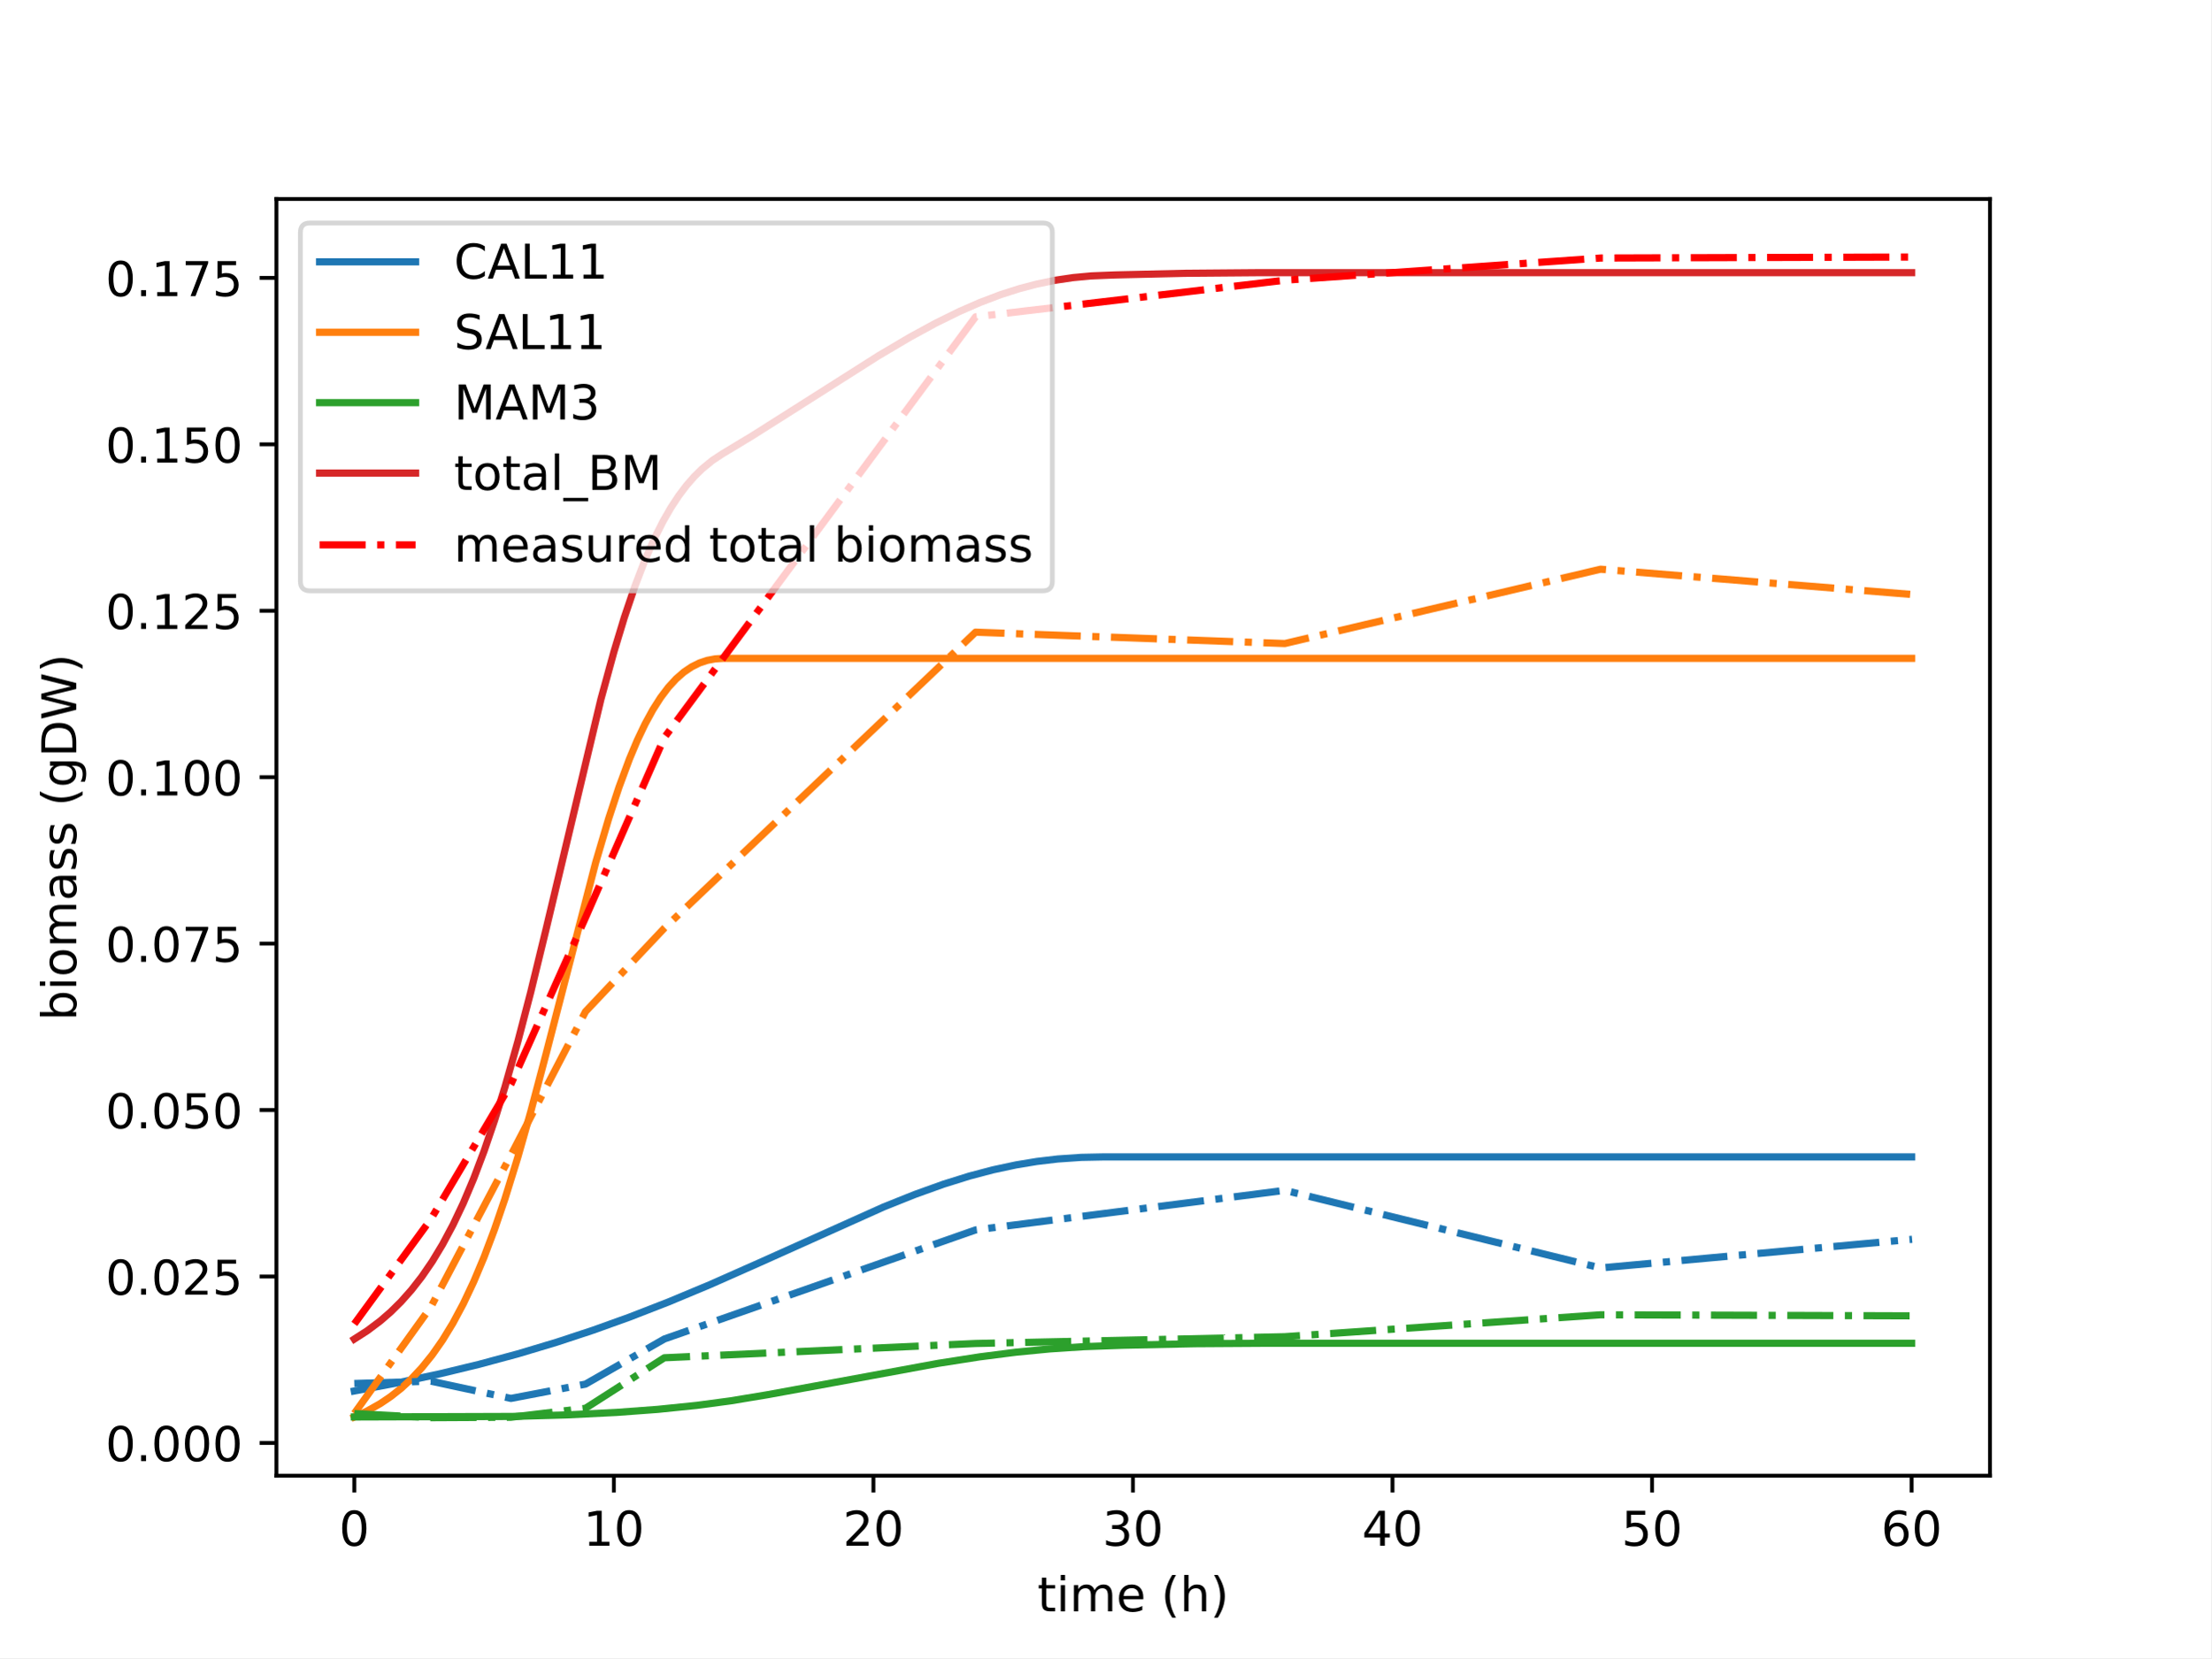
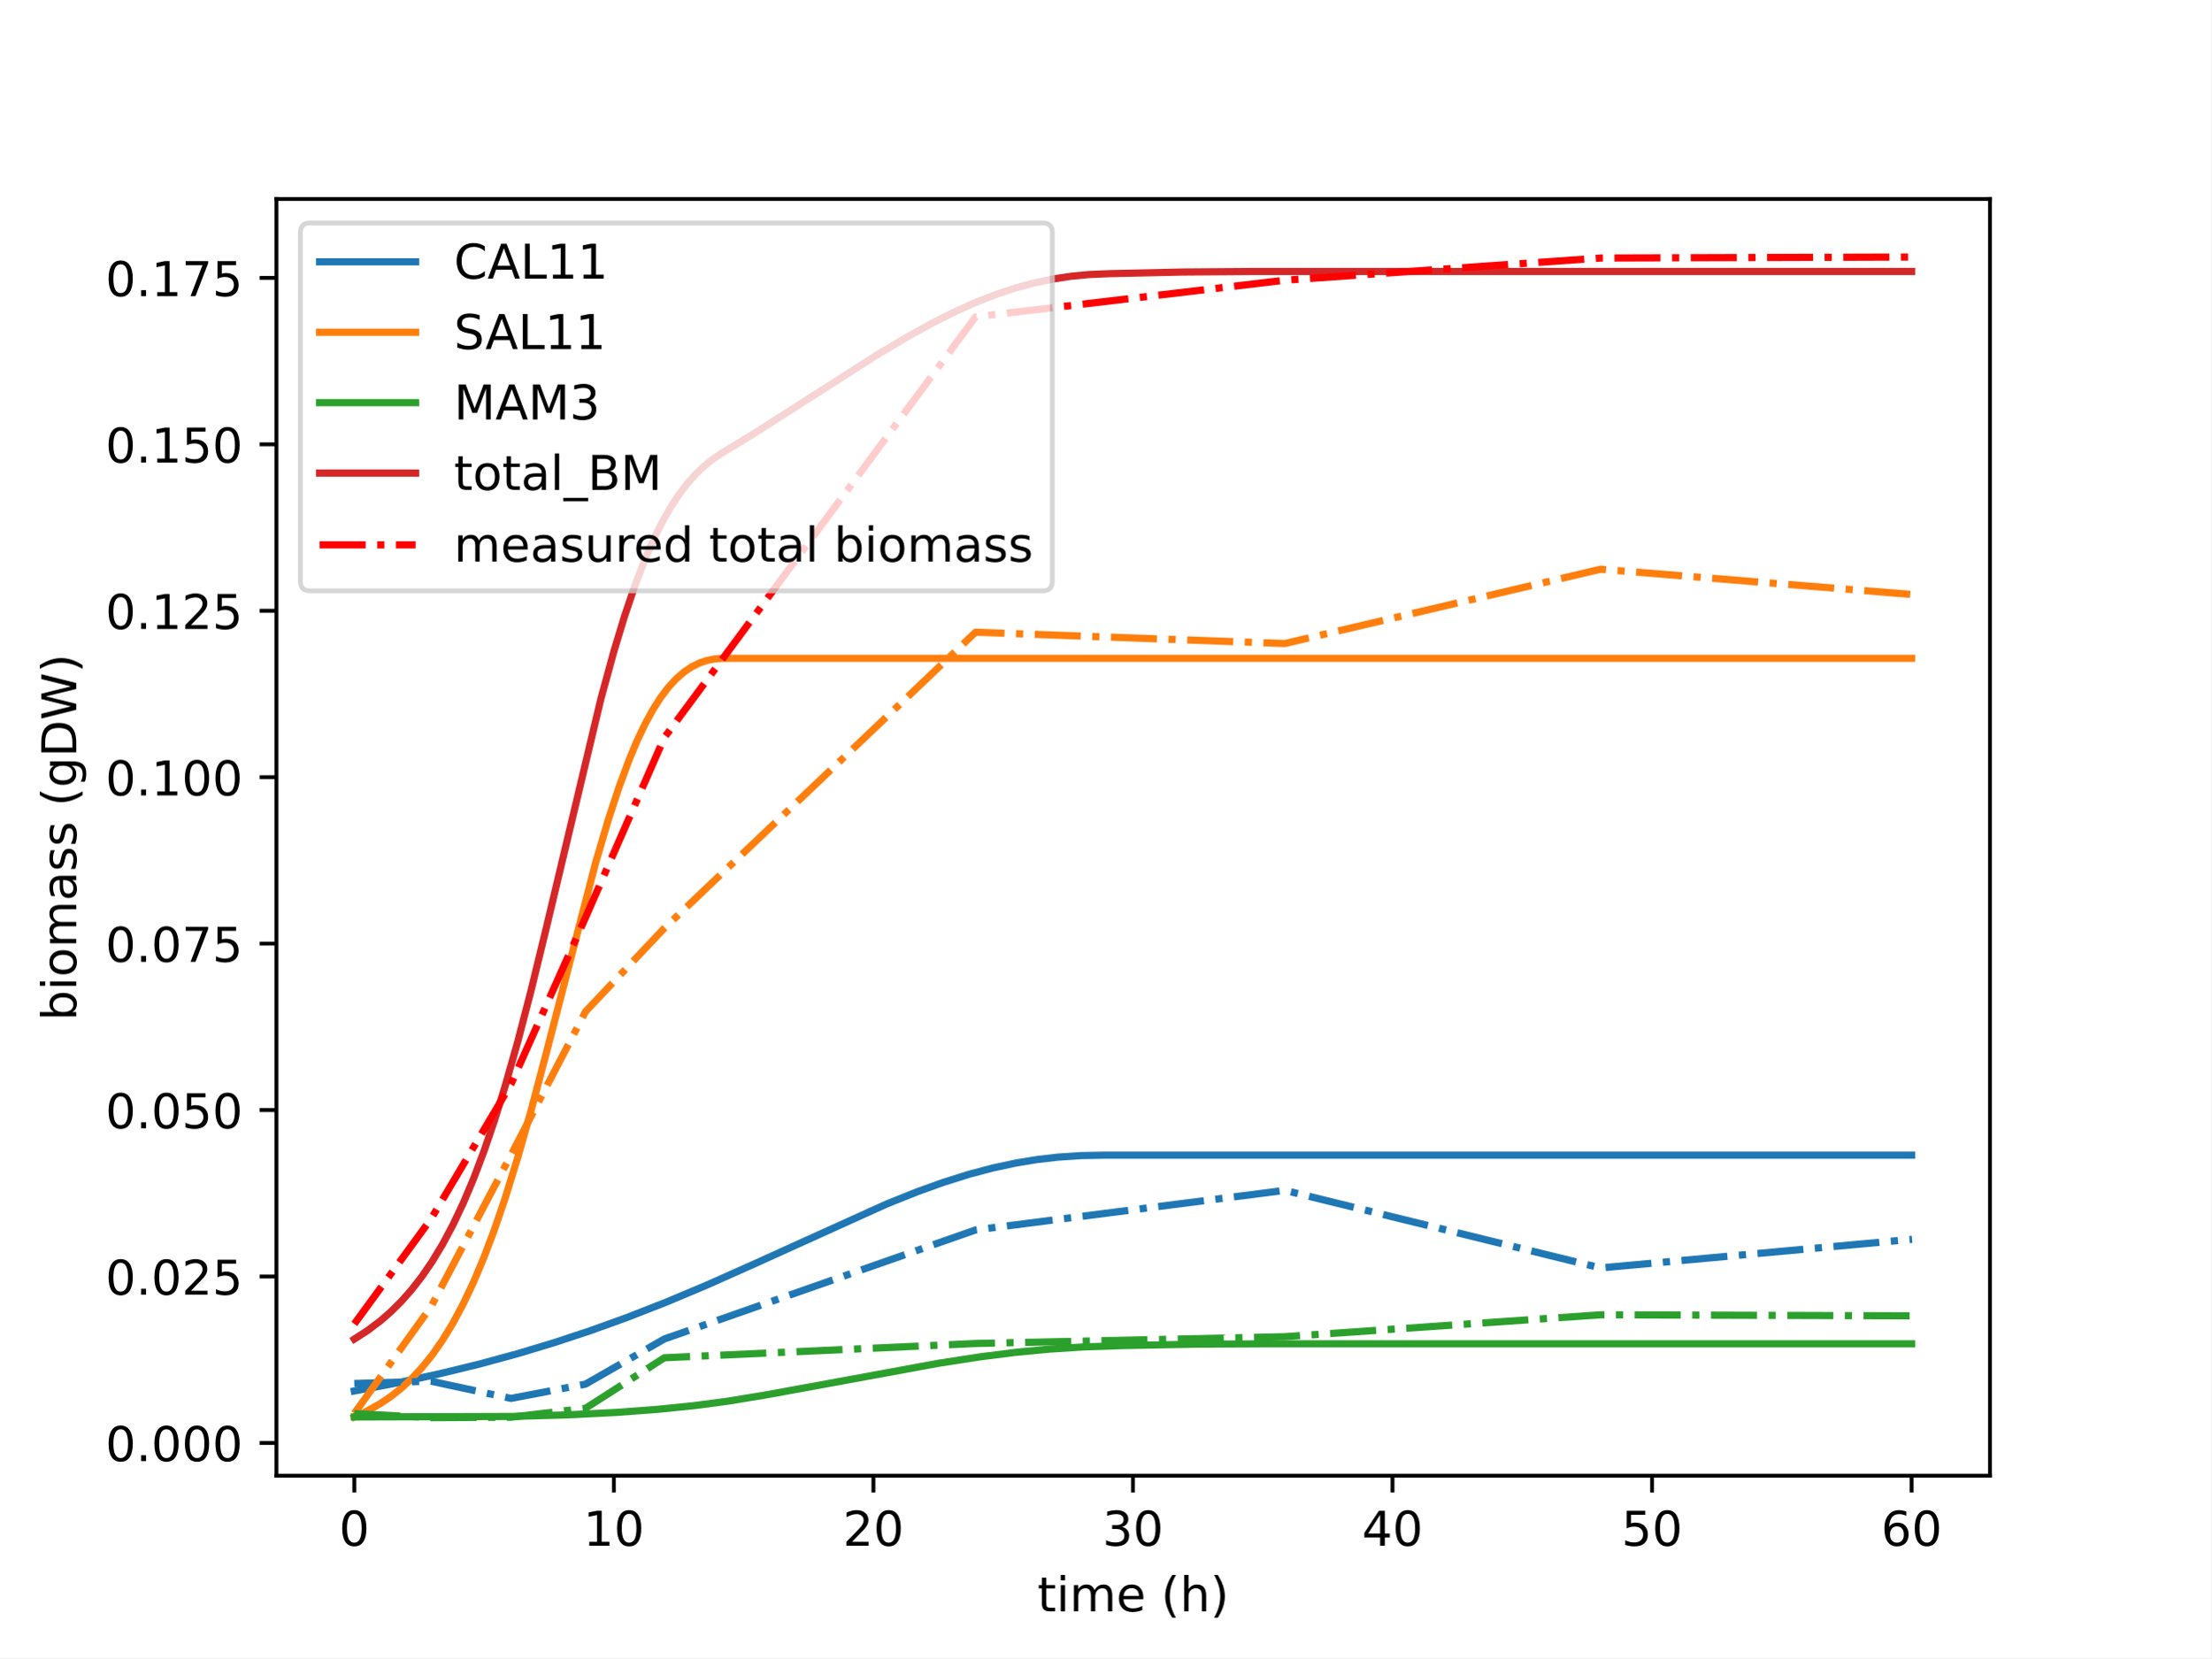
<svg xmlns="http://www.w3.org/2000/svg" xmlns:xlink="http://www.w3.org/1999/xlink" width="460.8pt" height="345.6pt" viewBox="0 0 460.8 345.6" version="1.1">
  <defs>
    <style type="text/css">*{stroke-linejoin: round; stroke-linecap: butt}</style>
  </defs>
  <g id="figure_1">
    <g id="patch_1">
      <path d="M 0 345.6  L 460.8 345.6  L 460.8 0  L 0 0  z " style="fill: #ffffff" />
    </g>
    <g id="axes_1">
      <g id="patch_2">
        <path d="M 57.6 307.584  L 414.72 307.584  L 414.72 41.472  L 57.6 41.472  z " style="fill: #ffffff" />
      </g>
      <g id="PolyCollection_1" />
      <g id="PolyCollection_2" />
      <g id="PolyCollection_3" />
      <g id="PolyCollection_4" />
      <g id="PolyCollection_5" />
      <g id="PolyCollection_6" />
      <g id="PolyCollection_7" />
      <g id="PolyCollection_8" />
      <g id="matplotlib.axis_1">
        <g id="xtick_1">
          <g id="line2d_1">
            <defs>
-               <path id="ma02176bb08" d="M 0 0  L 0 3.5  " style="stroke: #000000; stroke-width: 0.8" />
-             </defs>
-             <g>
-               <use xlink:href="#ma02176bb08" x="73.833" y="307.584" style="stroke: #000000; stroke-width: 0.8" />
+               <path id="mc3c13c2bc1" d="M 0 0  L 0 3.5  " style="stroke: #000000; stroke-width: 0.8" />
+             </defs>
+             <g>
+               <use xlink:href="#mc3c13c2bc1" x="73.833" y="307.584" style="stroke: #000000; stroke-width: 0.8" />
            </g>
          </g>
          <g id="text_1">
            <g transform="translate(70.65148 322.1824) scale(0.1 -0.1)">
              <defs>
                <path id="DejaVuSans-30" d="M 2034 4250  Q 1547 4250 1301 3770  Q 1056 3291 1056 2328  Q 1056 1369 1301 889  Q 1547 409 2034 409  Q 2525 409 2770 889  Q 3016 1369 3016 2328  Q 3016 3291 2770 3770  Q 2525 4250 2034 4250  z M 2034 4750  Q 2819 4750 3233 4129  Q 3647 3509 3647 2328  Q 3647 1150 3233 529  Q 2819 -91 2034 -91  Q 1250 -91 836 529  Q 422 1150 422 2328  Q 422 3509 836 4129  Q 1250 4750 2034 4750  z " transform="scale(0.015625)" />
              </defs>
              <use xlink:href="#DejaVuSans-30" />
            </g>
          </g>
        </g>
        <g id="xtick_2">
          <g id="line2d_2">
            <g>
-               <use xlink:href="#ma02176bb08" x="127.926" y="307.584" style="stroke: #000000; stroke-width: 0.8" />
+               <use xlink:href="#mc3c13c2bc1" x="127.926" y="307.584" style="stroke: #000000; stroke-width: 0.8" />
            </g>
          </g>
          <g id="text_2">
            <g transform="translate(121.5633 322.1824) scale(0.1 -0.1)">
              <defs>
                <path id="DejaVuSans-31" d="M 794 531  L 1825 531  L 1825 4091  L 703 3866  L 703 4441  L 1819 4666  L 2450 4666  L 2450 531  L 3481 531  L 3481 0  L 794 0  L 794 531  z " transform="scale(0.015625)" />
              </defs>
              <use xlink:href="#DejaVuSans-31" />
              <use xlink:href="#DejaVuSans-30" x="63.623" />
            </g>
          </g>
        </g>
        <g id="xtick_3">
          <g id="line2d_3">
            <g>
-               <use xlink:href="#ma02176bb08" x="182.019" y="307.584" style="stroke: #000000; stroke-width: 0.8" />
+               <use xlink:href="#mc3c13c2bc1" x="182.019" y="307.584" style="stroke: #000000; stroke-width: 0.8" />
            </g>
          </g>
          <g id="text_3">
            <g transform="translate(175.6565 322.1824) scale(0.1 -0.1)">
              <defs>
                <path id="DejaVuSans-32" d="M 1228 531  L 3431 531  L 3431 0  L 469 0  L 469 531  Q 828 903 1448 1529  Q 2069 2156 2228 2338  Q 2531 2678 2651 2914  Q 2772 3150 2772 3378  Q 2772 3750 2511 3984  Q 2250 4219 1831 4219  Q 1534 4219 1204 4116  Q 875 4013 500 3803  L 500 4441  Q 881 4594 1212 4672  Q 1544 4750 1819 4750  Q 2544 4750 2975 4387  Q 3406 4025 3406 3419  Q 3406 3131 3298 2873  Q 3191 2616 2906 2266  Q 2828 2175 2409 1742  Q 1991 1309 1228 531  z " transform="scale(0.015625)" />
              </defs>
              <use xlink:href="#DejaVuSans-32" />
              <use xlink:href="#DejaVuSans-30" x="63.623" />
            </g>
          </g>
        </g>
        <g id="xtick_4">
          <g id="line2d_4">
            <g>
-               <use xlink:href="#ma02176bb08" x="236.112" y="307.584" style="stroke: #000000; stroke-width: 0.8" />
+               <use xlink:href="#mc3c13c2bc1" x="236.112" y="307.584" style="stroke: #000000; stroke-width: 0.8" />
            </g>
          </g>
          <g id="text_4">
            <g transform="translate(229.7496 322.1824) scale(0.1 -0.1)">
              <defs>
                <path id="DejaVuSans-33" d="M 2597 2516  Q 3050 2419 3304 2112  Q 3559 1806 3559 1356  Q 3559 666 3084 287  Q 2609 -91 1734 -91  Q 1441 -91 1130 -33  Q 819 25 488 141  L 488 750  Q 750 597 1062 519  Q 1375 441 1716 441  Q 2309 441 2620 675  Q 2931 909 2931 1356  Q 2931 1769 2642 2001  Q 2353 2234 1838 2234  L 1294 2234  L 1294 2753  L 1863 2753  Q 2328 2753 2575 2939  Q 2822 3125 2822 3475  Q 2822 3834 2567 4026  Q 2313 4219 1838 4219  Q 1578 4219 1281 4162  Q 984 4106 628 3988  L 628 4550  Q 988 4650 1302 4700  Q 1616 4750 1894 4750  Q 2613 4750 3031 4423  Q 3450 4097 3450 3541  Q 3450 3153 3228 2886  Q 3006 2619 2597 2516  z " transform="scale(0.015625)" />
              </defs>
              <use xlink:href="#DejaVuSans-33" />
              <use xlink:href="#DejaVuSans-30" x="63.623" />
            </g>
          </g>
        </g>
        <g id="xtick_5">
          <g id="line2d_5">
            <g>
-               <use xlink:href="#ma02176bb08" x="290.205" y="307.584" style="stroke: #000000; stroke-width: 0.8" />
+               <use xlink:href="#mc3c13c2bc1" x="290.205" y="307.584" style="stroke: #000000; stroke-width: 0.8" />
            </g>
          </g>
          <g id="text_5">
            <g transform="translate(283.8427 322.1824) scale(0.1 -0.1)">
              <defs>
                <path id="DejaVuSans-34" d="M 2419 4116  L 825 1625  L 2419 1625  L 2419 4116  z M 2253 4666  L 3047 4666  L 3047 1625  L 3713 1625  L 3713 1100  L 3047 1100  L 3047 0  L 2419 0  L 2419 1100  L 313 1100  L 313 1709  L 2253 4666  z " transform="scale(0.015625)" />
              </defs>
              <use xlink:href="#DejaVuSans-34" />
              <use xlink:href="#DejaVuSans-30" x="63.623" />
            </g>
          </g>
        </g>
        <g id="xtick_6">
          <g id="line2d_6">
            <g>
-               <use xlink:href="#ma02176bb08" x="344.298" y="307.584" style="stroke: #000000; stroke-width: 0.8" />
+               <use xlink:href="#mc3c13c2bc1" x="344.298" y="307.584" style="stroke: #000000; stroke-width: 0.8" />
            </g>
          </g>
          <g id="text_6">
            <g transform="translate(337.9358 322.1824) scale(0.1 -0.1)">
              <defs>
                <path id="DejaVuSans-35" d="M 691 4666  L 3169 4666  L 3169 4134  L 1269 4134  L 1269 2991  Q 1406 3038 1543 3061  Q 1681 3084 1819 3084  Q 2600 3084 3056 2656  Q 3513 2228 3513 1497  Q 3513 744 3044 326  Q 2575 -91 1722 -91  Q 1428 -91 1123 -41  Q 819 9 494 109  L 494 744  Q 775 591 1075 516  Q 1375 441 1709 441  Q 2250 441 2565 725  Q 2881 1009 2881 1497  Q 2881 1984 2565 2268  Q 2250 2553 1709 2553  Q 1456 2553 1204 2497  Q 953 2441 691 2322  L 691 4666  z " transform="scale(0.015625)" />
              </defs>
              <use xlink:href="#DejaVuSans-35" />
              <use xlink:href="#DejaVuSans-30" x="63.623" />
            </g>
          </g>
        </g>
        <g id="xtick_7">
          <g id="line2d_7">
            <g>
-               <use xlink:href="#ma02176bb08" x="398.391" y="307.584" style="stroke: #000000; stroke-width: 0.8" />
+               <use xlink:href="#mc3c13c2bc1" x="398.391" y="307.584" style="stroke: #000000; stroke-width: 0.8" />
            </g>
          </g>
          <g id="text_7">
            <g transform="translate(392.0289 322.1824) scale(0.1 -0.1)">
              <defs>
                <path id="DejaVuSans-36" d="M 2113 2584  Q 1688 2584 1439 2293  Q 1191 2003 1191 1497  Q 1191 994 1439 701  Q 1688 409 2113 409  Q 2538 409 2786 701  Q 3034 994 3034 1497  Q 3034 2003 2786 2293  Q 2538 2584 2113 2584  z M 3366 4563  L 3366 3988  Q 3128 4100 2886 4159  Q 2644 4219 2406 4219  Q 1781 4219 1451 3797  Q 1122 3375 1075 2522  Q 1259 2794 1537 2939  Q 1816 3084 2150 3084  Q 2853 3084 3261 2657  Q 3669 2231 3669 1497  Q 3669 778 3244 343  Q 2819 -91 2113 -91  Q 1303 -91 875 529  Q 447 1150 447 2328  Q 447 3434 972 4092  Q 1497 4750 2381 4750  Q 2619 4750 2861 4703  Q 3103 4656 3366 4563  z " transform="scale(0.015625)" />
              </defs>
              <use xlink:href="#DejaVuSans-36" />
              <use xlink:href="#DejaVuSans-30" x="63.623" />
            </g>
          </g>
        </g>
        <g id="text_8">
          <g transform="translate(216.2045 335.8606) scale(0.1 -0.1)">
            <defs>
              <path id="DejaVuSans-74" d="M 1172 4494  L 1172 3500  L 2356 3500  L 2356 3053  L 1172 3053  L 1172 1153  Q 1172 725 1289 603  Q 1406 481 1766 481  L 2356 481  L 2356 0  L 1766 0  Q 1100 0 847 248  Q 594 497 594 1153  L 594 3053  L 172 3053  L 172 3500  L 594 3500  L 594 4494  L 1172 4494  z " transform="scale(0.015625)" />
              <path id="DejaVuSans-69" d="M 603 3500  L 1178 3500  L 1178 0  L 603 0  L 603 3500  z M 603 4863  L 1178 4863  L 1178 4134  L 603 4134  L 603 4863  z " transform="scale(0.015625)" />
              <path id="DejaVuSans-6d" d="M 3328 2828  Q 3544 3216 3844 3400  Q 4144 3584 4550 3584  Q 5097 3584 5394 3201  Q 5691 2819 5691 2113  L 5691 0  L 5113 0  L 5113 2094  Q 5113 2597 4934 2840  Q 4756 3084 4391 3084  Q 3944 3084 3684 2787  Q 3425 2491 3425 1978  L 3425 0  L 2847 0  L 2847 2094  Q 2847 2600 2669 2842  Q 2491 3084 2119 3084  Q 1678 3084 1418 2786  Q 1159 2488 1159 1978  L 1159 0  L 581 0  L 581 3500  L 1159 3500  L 1159 2956  Q 1356 3278 1631 3431  Q 1906 3584 2284 3584  Q 2666 3584 2933 3390  Q 3200 3197 3328 2828  z " transform="scale(0.015625)" />
              <path id="DejaVuSans-65" d="M 3597 1894  L 3597 1613  L 953 1613  Q 991 1019 1311 708  Q 1631 397 2203 397  Q 2534 397 2845 478  Q 3156 559 3463 722  L 3463 178  Q 3153 47 2828 -22  Q 2503 -91 2169 -91  Q 1331 -91 842 396  Q 353 884 353 1716  Q 353 2575 817 3079  Q 1281 3584 2069 3584  Q 2775 3584 3186 3129  Q 3597 2675 3597 1894  z M 3022 2063  Q 3016 2534 2758 2815  Q 2500 3097 2075 3097  Q 1594 3097 1305 2825  Q 1016 2553 972 2059  L 3022 2063  z " transform="scale(0.015625)" />
              <path id="DejaVuSans-20" transform="scale(0.015625)" />
              <path id="DejaVuSans-28" d="M 1984 4856  Q 1566 4138 1362 3434  Q 1159 2731 1159 2009  Q 1159 1288 1364 580  Q 1569 -128 1984 -844  L 1484 -844  Q 1016 -109 783 600  Q 550 1309 550 2009  Q 550 2706 781 3412  Q 1013 4119 1484 4856  L 1984 4856  z " transform="scale(0.015625)" />
              <path id="DejaVuSans-68" d="M 3513 2113  L 3513 0  L 2938 0  L 2938 2094  Q 2938 2591 2744 2837  Q 2550 3084 2163 3084  Q 1697 3084 1428 2787  Q 1159 2491 1159 1978  L 1159 0  L 581 0  L 581 4863  L 1159 4863  L 1159 2956  Q 1366 3272 1645 3428  Q 1925 3584 2291 3584  Q 2894 3584 3203 3211  Q 3513 2838 3513 2113  z " transform="scale(0.015625)" />
              <path id="DejaVuSans-29" d="M 513 4856  L 1013 4856  Q 1481 4119 1714 3412  Q 1947 2706 1947 2009  Q 1947 1309 1714 600  Q 1481 -109 1013 -844  L 513 -844  Q 928 -128 1133 580  Q 1338 1288 1338 2009  Q 1338 2731 1133 3434  Q 928 4138 513 4856  z " transform="scale(0.015625)" />
            </defs>
            <use xlink:href="#DejaVuSans-74" />
            <use xlink:href="#DejaVuSans-69" x="39.209" />
            <use xlink:href="#DejaVuSans-6d" x="66.992" />
            <use xlink:href="#DejaVuSans-65" x="164.404" />
            <use xlink:href="#DejaVuSans-20" x="225.928" />
            <use xlink:href="#DejaVuSans-28" x="257.715" />
            <use xlink:href="#DejaVuSans-68" x="296.729" />
            <use xlink:href="#DejaVuSans-29" x="360.107" />
          </g>
        </g>
      </g>
      <g id="matplotlib.axis_2">
        <g id="ytick_1">
          <g id="line2d_8">
            <defs>
-               <path id="mde0d23dc2e" d="M 0 0  L -3.5 0  " style="stroke: #000000; stroke-width: 0.8" />
-             </defs>
-             <g>
-               <use xlink:href="#mde0d23dc2e" x="57.6" y="300.752" style="stroke: #000000; stroke-width: 0.8" />
+               <path id="m36c5e89aea" d="M 0 0  L -3.5 0  " style="stroke: #000000; stroke-width: 0.8" />
+             </defs>
+             <g>
+               <use xlink:href="#m36c5e89aea" x="57.6" y="300.752" style="stroke: #000000; stroke-width: 0.8" />
            </g>
          </g>
          <g id="text_9">
            <g transform="translate(21.97188 304.5508) scale(0.1 -0.1)">
              <defs>
                <path id="DejaVuSans-2e" d="M 684 794  L 1344 794  L 1344 0  L 684 0  L 684 794  z " transform="scale(0.015625)" />
              </defs>
              <use xlink:href="#DejaVuSans-30" />
              <use xlink:href="#DejaVuSans-2e" x="63.623" />
              <use xlink:href="#DejaVuSans-30" x="95.41" />
              <use xlink:href="#DejaVuSans-30" x="159.033" />
              <use xlink:href="#DejaVuSans-30" x="222.656" />
            </g>
          </g>
        </g>
        <g id="ytick_2">
          <g id="line2d_9">
            <g>
-               <use xlink:href="#mde0d23dc2e" x="57.6" y="266.061" style="stroke: #000000; stroke-width: 0.8" />
+               <use xlink:href="#m36c5e89aea" x="57.6" y="266.061" style="stroke: #000000; stroke-width: 0.8" />
            </g>
          </g>
          <g id="text_10">
            <g transform="translate(21.97188 269.86) scale(0.1 -0.1)">
              <use xlink:href="#DejaVuSans-30" />
              <use xlink:href="#DejaVuSans-2e" x="63.623" />
              <use xlink:href="#DejaVuSans-30" x="95.41" />
              <use xlink:href="#DejaVuSans-32" x="159.033" />
              <use xlink:href="#DejaVuSans-35" x="222.656" />
            </g>
          </g>
        </g>
        <g id="ytick_3">
          <g id="line2d_10">
            <g>
-               <use xlink:href="#mde0d23dc2e" x="57.6" y="231.37" style="stroke: #000000; stroke-width: 0.8" />
+               <use xlink:href="#m36c5e89aea" x="57.6" y="231.37" style="stroke: #000000; stroke-width: 0.8" />
            </g>
          </g>
          <g id="text_11">
            <g transform="translate(21.97188 235.1691) scale(0.1 -0.1)">
              <use xlink:href="#DejaVuSans-30" />
              <use xlink:href="#DejaVuSans-2e" x="63.623" />
              <use xlink:href="#DejaVuSans-30" x="95.41" />
              <use xlink:href="#DejaVuSans-35" x="159.033" />
              <use xlink:href="#DejaVuSans-30" x="222.656" />
            </g>
          </g>
        </g>
        <g id="ytick_4">
          <g id="line2d_11">
            <g>
-               <use xlink:href="#mde0d23dc2e" x="57.6" y="196.679" style="stroke: #000000; stroke-width: 0.8" />
+               <use xlink:href="#m36c5e89aea" x="57.6" y="196.679" style="stroke: #000000; stroke-width: 0.8" />
            </g>
          </g>
          <g id="text_12">
            <g transform="translate(21.97188 200.4783) scale(0.1 -0.1)">
              <defs>
                <path id="DejaVuSans-37" d="M 525 4666  L 3525 4666  L 3525 4397  L 1831 0  L 1172 0  L 2766 4134  L 525 4134  L 525 4666  z " transform="scale(0.015625)" />
              </defs>
              <use xlink:href="#DejaVuSans-30" />
              <use xlink:href="#DejaVuSans-2e" x="63.623" />
              <use xlink:href="#DejaVuSans-30" x="95.41" />
              <use xlink:href="#DejaVuSans-37" x="159.033" />
              <use xlink:href="#DejaVuSans-35" x="222.656" />
            </g>
          </g>
        </g>
        <g id="ytick_5">
          <g id="line2d_12">
            <g>
-               <use xlink:href="#mde0d23dc2e" x="57.6" y="161.988" style="stroke: #000000; stroke-width: 0.8" />
+               <use xlink:href="#m36c5e89aea" x="57.6" y="161.988" style="stroke: #000000; stroke-width: 0.8" />
            </g>
          </g>
          <g id="text_13">
            <g transform="translate(21.97188 165.7874) scale(0.1 -0.1)">
              <use xlink:href="#DejaVuSans-30" />
              <use xlink:href="#DejaVuSans-2e" x="63.623" />
              <use xlink:href="#DejaVuSans-31" x="95.41" />
              <use xlink:href="#DejaVuSans-30" x="159.033" />
              <use xlink:href="#DejaVuSans-30" x="222.656" />
            </g>
          </g>
        </g>
        <g id="ytick_6">
          <g id="line2d_13">
            <g>
-               <use xlink:href="#mde0d23dc2e" x="57.6" y="127.297" style="stroke: #000000; stroke-width: 0.8" />
+               <use xlink:href="#m36c5e89aea" x="57.6" y="127.297" style="stroke: #000000; stroke-width: 0.8" />
            </g>
          </g>
          <g id="text_14">
            <g transform="translate(21.97188 131.0966) scale(0.1 -0.1)">
              <use xlink:href="#DejaVuSans-30" />
              <use xlink:href="#DejaVuSans-2e" x="63.623" />
              <use xlink:href="#DejaVuSans-31" x="95.41" />
              <use xlink:href="#DejaVuSans-32" x="159.033" />
              <use xlink:href="#DejaVuSans-35" x="222.656" />
            </g>
          </g>
        </g>
        <g id="ytick_7">
          <g id="line2d_14">
            <g>
-               <use xlink:href="#mde0d23dc2e" x="57.6" y="92.606" style="stroke: #000000; stroke-width: 0.8" />
+               <use xlink:href="#m36c5e89aea" x="57.6" y="92.606" style="stroke: #000000; stroke-width: 0.8" />
            </g>
          </g>
          <g id="text_15">
            <g transform="translate(21.97188 96.40569) scale(0.1 -0.1)">
              <use xlink:href="#DejaVuSans-30" />
              <use xlink:href="#DejaVuSans-2e" x="63.623" />
              <use xlink:href="#DejaVuSans-31" x="95.41" />
              <use xlink:href="#DejaVuSans-35" x="159.033" />
              <use xlink:href="#DejaVuSans-30" x="222.656" />
            </g>
          </g>
        </g>
        <g id="ytick_8">
          <g id="line2d_15">
            <g>
-               <use xlink:href="#mde0d23dc2e" x="57.6" y="57.916" style="stroke: #000000; stroke-width: 0.8" />
+               <use xlink:href="#m36c5e89aea" x="57.6" y="57.916" style="stroke: #000000; stroke-width: 0.8" />
            </g>
          </g>
          <g id="text_16">
            <g transform="translate(21.97188 61.71484) scale(0.1 -0.1)">
              <use xlink:href="#DejaVuSans-30" />
              <use xlink:href="#DejaVuSans-2e" x="63.623" />
              <use xlink:href="#DejaVuSans-31" x="95.41" />
              <use xlink:href="#DejaVuSans-37" x="159.033" />
              <use xlink:href="#DejaVuSans-35" x="222.656" />
            </g>
          </g>
        </g>
        <g id="text_17">
          <g transform="translate(15.89219 212.753) rotate(-90) scale(0.1 -0.1)">
            <defs>
              <path id="DejaVuSans-62" d="M 3116 1747  Q 3116 2381 2855 2742  Q 2594 3103 2138 3103  Q 1681 3103 1420 2742  Q 1159 2381 1159 1747  Q 1159 1113 1420 752  Q 1681 391 2138 391  Q 2594 391 2855 752  Q 3116 1113 3116 1747  z M 1159 2969  Q 1341 3281 1617 3432  Q 1894 3584 2278 3584  Q 2916 3584 3314 3078  Q 3713 2572 3713 1747  Q 3713 922 3314 415  Q 2916 -91 2278 -91  Q 1894 -91 1617 61  Q 1341 213 1159 525  L 1159 0  L 581 0  L 581 4863  L 1159 4863  L 1159 2969  z " transform="scale(0.015625)" />
              <path id="DejaVuSans-6f" d="M 1959 3097  Q 1497 3097 1228 2736  Q 959 2375 959 1747  Q 959 1119 1226 758  Q 1494 397 1959 397  Q 2419 397 2687 759  Q 2956 1122 2956 1747  Q 2956 2369 2687 2733  Q 2419 3097 1959 3097  z M 1959 3584  Q 2709 3584 3137 3096  Q 3566 2609 3566 1747  Q 3566 888 3137 398  Q 2709 -91 1959 -91  Q 1206 -91 779 398  Q 353 888 353 1747  Q 353 2609 779 3096  Q 1206 3584 1959 3584  z " transform="scale(0.015625)" />
              <path id="DejaVuSans-61" d="M 2194 1759  Q 1497 1759 1228 1600  Q 959 1441 959 1056  Q 959 750 1161 570  Q 1363 391 1709 391  Q 2188 391 2477 730  Q 2766 1069 2766 1631  L 2766 1759  L 2194 1759  z M 3341 1997  L 3341 0  L 2766 0  L 2766 531  Q 2569 213 2275 61  Q 1981 -91 1556 -91  Q 1019 -91 701 211  Q 384 513 384 1019  Q 384 1609 779 1909  Q 1175 2209 1959 2209  L 2766 2209  L 2766 2266  Q 2766 2663 2505 2880  Q 2244 3097 1772 3097  Q 1472 3097 1187 3025  Q 903 2953 641 2809  L 641 3341  Q 956 3463 1253 3523  Q 1550 3584 1831 3584  Q 2591 3584 2966 3190  Q 3341 2797 3341 1997  z " transform="scale(0.015625)" />
              <path id="DejaVuSans-73" d="M 2834 3397  L 2834 2853  Q 2591 2978 2328 3040  Q 2066 3103 1784 3103  Q 1356 3103 1142 2972  Q 928 2841 928 2578  Q 928 2378 1081 2264  Q 1234 2150 1697 2047  L 1894 2003  Q 2506 1872 2764 1633  Q 3022 1394 3022 966  Q 3022 478 2636 193  Q 2250 -91 1575 -91  Q 1294 -91 989 -36  Q 684 19 347 128  L 347 722  Q 666 556 975 473  Q 1284 391 1588 391  Q 1994 391 2212 530  Q 2431 669 2431 922  Q 2431 1156 2273 1281  Q 2116 1406 1581 1522  L 1381 1569  Q 847 1681 609 1914  Q 372 2147 372 2553  Q 372 3047 722 3315  Q 1072 3584 1716 3584  Q 2034 3584 2315 3537  Q 2597 3491 2834 3397  z " transform="scale(0.015625)" />
              <path id="DejaVuSans-67" d="M 2906 1791  Q 2906 2416 2648 2759  Q 2391 3103 1925 3103  Q 1463 3103 1205 2759  Q 947 2416 947 1791  Q 947 1169 1205 825  Q 1463 481 1925 481  Q 2391 481 2648 825  Q 2906 1169 2906 1791  z M 3481 434  Q 3481 -459 3084 -895  Q 2688 -1331 1869 -1331  Q 1566 -1331 1297 -1286  Q 1028 -1241 775 -1147  L 775 -588  Q 1028 -725 1275 -790  Q 1522 -856 1778 -856  Q 2344 -856 2625 -561  Q 2906 -266 2906 331  L 2906 616  Q 2728 306 2450 153  Q 2172 0 1784 0  Q 1141 0 747 490  Q 353 981 353 1791  Q 353 2603 747 3093  Q 1141 3584 1784 3584  Q 2172 3584 2450 3431  Q 2728 3278 2906 2969  L 2906 3500  L 3481 3500  L 3481 434  z " transform="scale(0.015625)" />
              <path id="DejaVuSans-44" d="M 1259 4147  L 1259 519  L 2022 519  Q 2988 519 3436 956  Q 3884 1394 3884 2338  Q 3884 3275 3436 3711  Q 2988 4147 2022 4147  L 1259 4147  z M 628 4666  L 1925 4666  Q 3281 4666 3915 4102  Q 4550 3538 4550 2338  Q 4550 1131 3912 565  Q 3275 0 1925 0  L 628 0  L 628 4666  z " transform="scale(0.015625)" />
              <path id="DejaVuSans-57" d="M 213 4666  L 850 4666  L 1831 722  L 2809 4666  L 3519 4666  L 4500 722  L 5478 4666  L 6119 4666  L 4947 0  L 4153 0  L 3169 4050  L 2175 0  L 1381 0  L 213 4666  z " transform="scale(0.015625)" />
            </defs>
            <use xlink:href="#DejaVuSans-62" />
            <use xlink:href="#DejaVuSans-69" x="63.477" />
            <use xlink:href="#DejaVuSans-6f" x="91.26" />
            <use xlink:href="#DejaVuSans-6d" x="152.441" />
            <use xlink:href="#DejaVuSans-61" x="249.854" />
            <use xlink:href="#DejaVuSans-73" x="311.133" />
            <use xlink:href="#DejaVuSans-73" x="363.232" />
            <use xlink:href="#DejaVuSans-20" x="415.332" />
            <use xlink:href="#DejaVuSans-28" x="447.119" />
            <use xlink:href="#DejaVuSans-67" x="486.133" />
            <use xlink:href="#DejaVuSans-44" x="549.609" />
            <use xlink:href="#DejaVuSans-57" x="626.611" />
            <use xlink:href="#DejaVuSans-29" x="725.488" />
          </g>
        </g>
      </g>
      <g id="line2d_16">
-         <path d="M 73.833 289.928  L 83.029 288.199  L 91.683 286.343  L 99.797 284.382  L 107.911 282.191  L 116.025 279.757  L 123.598 277.258  L 131.171 274.537  L 139.285 271.382  L 147.94 267.767  L 158.218 263.212  L 184.183 251.555  L 190.674 248.958  L 196.624 246.821  L 202.033 245.129  L 206.902 243.843  L 211.77 242.799  L 216.098 242.085  L 220.425 241.573  L 225.293 241.235  L 230.162 241.135  L 398.391 241.135  L 398.391 241.135  " clip-path="url(#pe0434a7144)" style="fill: none; stroke: #1f77b4; stroke-width: 1.5; stroke-linecap: square" />
+         <path d="M 73.833 289.928  L 83.029 288.189  L 91.683 286.321  L 99.797 284.346  L 107.911 282.138  L 115.484 279.855  L 123.057 277.35  L 130.63 274.619  L 138.744 271.449  L 147.399 267.812  L 157.136 263.469  L 184.724 250.975  L 191.215 248.378  L 196.624 246.433  L 202.033 244.735  L 206.902 243.446  L 211.77 242.404  L 216.098 241.695  L 220.425 241.19  L 225.293 240.863  L 230.162 240.774  L 398.391 240.774  L 398.391 240.774  " clip-path="url(#paa05a540cf)" style="fill: none; stroke: #1f77b4; stroke-width: 1.5; stroke-linecap: square" />
      </g>
      <g id="line2d_17">
-         <path d="M 73.833 295.34  L 76.537 294.089  L 79.242 292.561  L 81.406 291.1  L 83.569 289.393  L 85.733 287.402  L 87.897 285.089  L 90.061 282.41  L 92.224 279.321  L 94.388 275.777  L 96.552 271.734  L 98.716 267.153  L 100.879 262.003  L 103.043 256.262  L 105.207 249.928  L 107.911 241.206  L 110.616 231.677  L 113.862 219.413  L 124.139 179.763  L 126.844 170.616  L 129.008 164.039  L 131.171 158.202  L 132.794 154.341  L 134.417 150.926  L 136.04 147.951  L 137.663 145.401  L 139.285 143.256  L 140.908 141.49  L 142.531 140.075  L 144.154 138.981  L 145.777 138.178  L 147.399 137.636  L 149.022 137.327  L 150.645 137.223  L 398.391 137.223  L 398.391 137.223  " clip-path="url(#pe0434a7144)" style="fill: none; stroke: #ff7f0e; stroke-width: 1.5; stroke-linecap: square" />
+         <path d="M 73.833 295.34  L 76.537 294.089  L 79.242 292.561  L 81.406 291.1  L 83.569 289.393  L 85.733 287.402  L 87.897 285.089  L 90.061 282.41  L 92.224 279.321  L 94.388 275.777  L 96.552 271.734  L 98.716 267.153  L 100.879 262.003  L 103.043 256.262  L 105.207 249.928  L 107.911 241.206  L 110.616 231.677  L 113.862 219.413  L 124.139 179.763  L 126.844 170.616  L 129.008 164.039  L 131.171 158.202  L 132.794 154.341  L 134.417 150.926  L 136.04 147.951  L 137.663 145.401  L 139.285 143.256  L 140.908 141.49  L 142.531 140.075  L 144.154 138.981  L 145.777 138.178  L 147.399 137.636  L 149.022 137.327  L 150.645 137.224  L 398.391 137.224  L 398.391 137.224  " clip-path="url(#paa05a540cf)" style="fill: none; stroke: #ff7f0e; stroke-width: 1.5; stroke-linecap: square" />
      </g>
      <g id="line2d_18">
-         <path d="M 73.833 295.34  L 106.83 295.23  L 118.189 294.91  L 128.467 294.397  L 137.122 293.753  L 145.236 292.923  L 152.268 291.981  L 159.841 290.723  L 173.364 288.25  L 195.542 284.161  L 204.197 282.808  L 211.77 281.839  L 218.802 281.155  L 225.834 280.692  L 233.948 280.398  L 249.094 280.075  L 264.24 279.977  L 398.391 279.977  L 398.391 279.977  " clip-path="url(#pe0434a7144)" style="fill: none; stroke: #2ca02c; stroke-width: 1.5; stroke-linecap: square" />
+         <path d="M 73.833 295.34  L 106.83 295.229  L 118.189 294.908  L 128.467 294.394  L 137.122 293.747  L 144.695 292.976  L 151.727 292.046  L 159.3 290.798  L 172.823 288.334  L 195.542 284.158  L 204.197 282.817  L 211.77 281.862  L 218.802 281.192  L 225.834 280.742  L 233.948 280.463  L 249.094 280.166  L 264.781 280.088  L 398.391 280.088  L 398.391 280.088  " clip-path="url(#paa05a540cf)" style="fill: none; stroke: #2ca02c; stroke-width: 1.5; stroke-linecap: square" />
      </g>
      <g id="line2d_19">
-         <path d="M 73.833 279.105  L 76.537 277.37  L 79.242 275.337  L 81.406 273.458  L 83.569 271.319  L 85.733 268.882  L 87.897 266.109  L 90.061 262.955  L 92.224 259.376  L 94.388 255.327  L 96.552 250.762  L 98.716 245.635  L 100.879 239.915  L 103.043 233.581  L 105.207 226.63  L 107.911 217.102  L 110.616 206.73  L 113.862 193.4  L 125.221 145.768  L 127.926 135.896  L 130.09 128.752  L 132.253 122.348  L 134.417 116.705  L 136.581 111.812  L 138.204 108.612  L 139.826 105.79  L 141.449 103.32  L 143.072 101.172  L 144.695 99.316  L 146.318 97.722  L 148.481 95.953  L 150.645 94.531  L 156.595 90.946  L 166.873 84.437  L 183.101 74.134  L 189.592 70.297  L 195.001 67.349  L 199.87 64.95  L 204.197 63.056  L 208.525 61.413  L 212.311 60.198  L 216.098 59.197  L 219.884 58.415  L 223.671 57.851  L 227.457 57.498  L 232.326 57.302  L 246.931 56.963  L 262.077 56.834  L 365.936 56.833  L 398.391 56.833  L 398.391 56.833  " clip-path="url(#pe0434a7144)" style="fill: none; stroke: #d62728; stroke-width: 1.5; stroke-linecap: square" />
+         <path d="M 73.833 279.105  L 76.537 277.367  L 79.242 275.332  L 81.406 273.45  L 83.569 271.308  L 85.733 268.869  L 87.897 266.093  L 90.061 262.936  L 92.224 259.354  L 94.388 255.301  L 96.552 250.733  L 98.716 245.601  L 100.879 239.877  L 103.043 233.539  L 105.207 226.583  L 107.911 217.049  L 110.616 206.67  L 113.862 193.331  L 125.221 145.664  L 127.926 135.782  L 130.09 128.631  L 132.253 122.217  L 134.417 116.566  L 136.581 111.663  L 138.204 108.456  L 139.826 105.627  L 141.449 103.149  L 143.072 100.994  L 144.695 99.13  L 146.318 97.527  L 148.481 95.747  L 150.645 94.314  L 156.595 90.697  L 166.873 84.139  L 182.56 74.104  L 189.051 70.227  L 194.46 67.245  L 199.329 64.814  L 203.656 62.893  L 207.984 61.224  L 211.77 59.986  L 215.557 58.966  L 219.343 58.167  L 223.13 57.587  L 226.916 57.22  L 231.244 57.035  L 246.39 56.697  L 261.536 56.583  L 398.391 56.583  L 398.391 56.583  " clip-path="url(#paa05a540cf)" style="fill: none; stroke: #d62728; stroke-width: 1.5; stroke-linecap: square" />
      </g>
      <g id="line2d_20" />
      <g id="line2d_21" />
      <g id="line2d_22" />
      <g id="line2d_23" />
      <g id="line2d_24">
-         <path d="M 73.833 275.949  L 89.811 254.074  L 106.475 225.978  L 122.008 191.261  L 138.442 153.734  L 203.308 66.034  L 267.765 58.4  L 333.576 53.777  L 398.487 53.568  " clip-path="url(#pe0434a7144)" style="fill: none; stroke-dasharray: 9.6,2.4,1.5,2.4; stroke-dashoffset: 0; stroke: #ff0000; stroke-width: 1.5" />
+         <path d="M 73.833 275.949  L 89.811 254.074  L 106.475 225.978  L 122.008 191.261  L 138.442 153.734  L 203.308 66.034  L 267.765 58.4  L 333.576 53.777  L 398.487 53.568  " clip-path="url(#paa05a540cf)" style="fill: none; stroke-dasharray: 9.6,2.4,1.5,2.4; stroke-dashoffset: 0; stroke: #ff0000; stroke-width: 1.5" />
      </g>
      <g id="line2d_25">
-         <path d="M 73.833 288.369  L 89.811 287.882  L 106.475 291.478  L 122.008 288.502  L 138.442 279.091  L 203.308 256.361  L 267.765 248.113  L 333.576 264.284  L 398.487 258.311  " clip-path="url(#pe0434a7144)" style="fill: none; stroke-dasharray: 9.6,2.4,1.5,2.4; stroke-dashoffset: 0; stroke: #1f77b4; stroke-width: 1.5" />
+         <path d="M 73.833 288.369  L 89.811 287.882  L 106.475 291.478  L 122.008 288.502  L 138.442 279.091  L 203.308 256.361  L 267.765 248.113  L 333.576 264.284  L 398.487 258.311  " clip-path="url(#paa05a540cf)" style="fill: none; stroke-dasharray: 9.6,2.4,1.5,2.4; stroke-dashoffset: 0; stroke: #1f77b4; stroke-width: 1.5" />
      </g>
      <g id="line2d_26">
-         <path d="M 73.833 294.612  L 89.811 272.367  L 106.475 240.748  L 122.008 210.861  L 138.442 193.46  L 203.308 131.767  L 267.765 134.131  L 333.576 118.639  L 398.487 123.91  " clip-path="url(#pe0434a7144)" style="fill: none; stroke-dasharray: 9.6,2.4,1.5,2.4; stroke-dashoffset: 0; stroke: #ff7f0e; stroke-width: 1.5" />
+         <path d="M 73.833 294.612  L 89.811 272.367  L 106.475 240.748  L 122.008 210.861  L 138.442 193.46  L 203.308 131.767  L 267.765 134.131  L 333.576 118.639  L 398.487 123.91  " clip-path="url(#paa05a540cf)" style="fill: none; stroke-dasharray: 9.6,2.4,1.5,2.4; stroke-dashoffset: 0; stroke: #ff7f0e; stroke-width: 1.5" />
      </g>
      <g id="line2d_27">
-         <path d="M 73.833 294.632  L 89.811 295.488  L 106.475 295.399  L 122.008 293.537  L 138.442 283.005  L 203.308 280.03  L 267.765 278.613  L 333.576 274.047  L 398.487 274.264  " clip-path="url(#pe0434a7144)" style="fill: none; stroke-dasharray: 9.6,2.4,1.5,2.4; stroke-dashoffset: 0; stroke: #2ca02c; stroke-width: 1.5" />
+         <path d="M 73.833 294.632  L 89.811 295.488  L 106.475 295.399  L 122.008 293.537  L 138.442 283.005  L 203.308 280.03  L 267.765 278.613  L 333.576 274.047  L 398.487 274.264  " clip-path="url(#paa05a540cf)" style="fill: none; stroke-dasharray: 9.6,2.4,1.5,2.4; stroke-dashoffset: 0; stroke: #2ca02c; stroke-width: 1.5" />
      </g>
      <g id="patch_3">
        <path d="M 57.6 307.584  L 57.6 41.472  " style="fill: none; stroke: #000000; stroke-width: 0.8; stroke-linejoin: miter; stroke-linecap: square" />
      </g>
      <g id="patch_4">
        <path d="M 414.72 307.584  L 414.72 41.472  " style="fill: none; stroke: #000000; stroke-width: 0.8; stroke-linejoin: miter; stroke-linecap: square" />
      </g>
      <g id="patch_5">
        <path d="M 57.6 307.584  L 414.72 307.584  " style="fill: none; stroke: #000000; stroke-width: 0.8; stroke-linejoin: miter; stroke-linecap: square" />
      </g>
      <g id="patch_6">
        <path d="M 57.6 41.472  L 414.72 41.472  " style="fill: none; stroke: #000000; stroke-width: 0.8; stroke-linejoin: miter; stroke-linecap: square" />
      </g>
      <g id="legend_1">
        <g id="patch_7">
          <path d="M 64.6 123.141  L 217.311 123.141  Q 219.311 123.141 219.311 121.141  L 219.311 48.472  Q 219.311 46.472 217.311 46.472  L 64.6 46.472  Q 62.6 46.472 62.6 48.472  L 62.6 121.141  Q 62.6 123.141 64.6 123.141  z " style="fill: #ffffff; opacity: 0.8; stroke: #cccccc; stroke-linejoin: miter" />
        </g>
        <g id="line2d_28">
          <path d="M 66.6 54.57  L 76.6 54.57  L 86.6 54.57  " style="fill: none; stroke: #1f77b4; stroke-width: 1.5; stroke-linecap: square" />
        </g>
        <g id="text_18">
          <g transform="translate(94.6 58.07044) scale(0.1 -0.1)">
            <defs>
              <path id="DejaVuSans-43" d="M 4122 4306  L 4122 3641  Q 3803 3938 3442 4084  Q 3081 4231 2675 4231  Q 1875 4231 1450 3742  Q 1025 3253 1025 2328  Q 1025 1406 1450 917  Q 1875 428 2675 428  Q 3081 428 3442 575  Q 3803 722 4122 1019  L 4122 359  Q 3791 134 3420 21  Q 3050 -91 2638 -91  Q 1578 -91 968 557  Q 359 1206 359 2328  Q 359 3453 968 4101  Q 1578 4750 2638 4750  Q 3056 4750 3426 4639  Q 3797 4528 4122 4306  z " transform="scale(0.015625)" />
              <path id="DejaVuSans-41" d="M 2188 4044  L 1331 1722  L 3047 1722  L 2188 4044  z M 1831 4666  L 2547 4666  L 4325 0  L 3669 0  L 3244 1197  L 1141 1197  L 716 0  L 50 0  L 1831 4666  z " transform="scale(0.015625)" />
              <path id="DejaVuSans-4c" d="M 628 4666  L 1259 4666  L 1259 531  L 3531 531  L 3531 0  L 628 0  L 628 4666  z " transform="scale(0.015625)" />
            </defs>
            <use xlink:href="#DejaVuSans-43" />
            <use xlink:href="#DejaVuSans-41" x="69.824" />
            <use xlink:href="#DejaVuSans-4c" x="138.232" />
            <use xlink:href="#DejaVuSans-31" x="193.945" />
            <use xlink:href="#DejaVuSans-31" x="257.568" />
          </g>
        </g>
        <g id="line2d_29">
          <path d="M 66.6 69.249  L 76.6 69.249  L 86.6 69.249  " style="fill: none; stroke: #ff7f0e; stroke-width: 1.5; stroke-linecap: square" />
        </g>
        <g id="text_19">
          <g transform="translate(94.6 72.74856) scale(0.1 -0.1)">
            <defs>
              <path id="DejaVuSans-53" d="M 3425 4513  L 3425 3897  Q 3066 4069 2747 4153  Q 2428 4238 2131 4238  Q 1616 4238 1336 4038  Q 1056 3838 1056 3469  Q 1056 3159 1242 3001  Q 1428 2844 1947 2747  L 2328 2669  Q 3034 2534 3370 2195  Q 3706 1856 3706 1288  Q 3706 609 3251 259  Q 2797 -91 1919 -91  Q 1588 -91 1214 -16  Q 841 59 441 206  L 441 856  Q 825 641 1194 531  Q 1563 422 1919 422  Q 2459 422 2753 634  Q 3047 847 3047 1241  Q 3047 1584 2836 1778  Q 2625 1972 2144 2069  L 1759 2144  Q 1053 2284 737 2584  Q 422 2884 422 3419  Q 422 4038 858 4394  Q 1294 4750 2059 4750  Q 2388 4750 2728 4690  Q 3069 4631 3425 4513  z " transform="scale(0.015625)" />
            </defs>
            <use xlink:href="#DejaVuSans-53" />
            <use xlink:href="#DejaVuSans-41" x="65.352" />
            <use xlink:href="#DejaVuSans-4c" x="133.76" />
            <use xlink:href="#DejaVuSans-31" x="189.473" />
            <use xlink:href="#DejaVuSans-31" x="253.096" />
          </g>
        </g>
        <g id="line2d_30">
          <path d="M 66.6 83.927  L 76.6 83.927  L 86.6 83.927  " style="fill: none; stroke: #2ca02c; stroke-width: 1.5; stroke-linecap: square" />
        </g>
        <g id="text_20">
          <g transform="translate(94.6 87.42669) scale(0.1 -0.1)">
            <defs>
              <path id="DejaVuSans-4d" d="M 628 4666  L 1569 4666  L 2759 1491  L 3956 4666  L 4897 4666  L 4897 0  L 4281 0  L 4281 4097  L 3078 897  L 2444 897  L 1241 4097  L 1241 0  L 628 0  L 628 4666  z " transform="scale(0.015625)" />
            </defs>
            <use xlink:href="#DejaVuSans-4d" />
            <use xlink:href="#DejaVuSans-41" x="86.279" />
            <use xlink:href="#DejaVuSans-4d" x="154.688" />
            <use xlink:href="#DejaVuSans-33" x="240.967" />
          </g>
        </g>
        <g id="line2d_31">
          <path d="M 66.6 98.605  L 76.6 98.605  L 86.6 98.605  " style="fill: none; stroke: #d62728; stroke-width: 1.5; stroke-linecap: square" />
        </g>
        <g id="text_21">
          <g transform="translate(94.6 102.1048) scale(0.1 -0.1)">
            <defs>
              <path id="DejaVuSans-6c" d="M 603 4863  L 1178 4863  L 1178 0  L 603 0  L 603 4863  z " transform="scale(0.015625)" />
              <path id="DejaVuSans-5f" d="M 3263 -1063  L 3263 -1509  L -63 -1509  L -63 -1063  L 3263 -1063  z " transform="scale(0.015625)" />
              <path id="DejaVuSans-42" d="M 1259 2228  L 1259 519  L 2272 519  Q 2781 519 3026 730  Q 3272 941 3272 1375  Q 3272 1813 3026 2020  Q 2781 2228 2272 2228  L 1259 2228  z M 1259 4147  L 1259 2741  L 2194 2741  Q 2656 2741 2882 2914  Q 3109 3088 3109 3444  Q 3109 3797 2882 3972  Q 2656 4147 2194 4147  L 1259 4147  z M 628 4666  L 2241 4666  Q 2963 4666 3353 4366  Q 3744 4066 3744 3513  Q 3744 3084 3544 2831  Q 3344 2578 2956 2516  Q 3422 2416 3680 2098  Q 3938 1781 3938 1306  Q 3938 681 3513 340  Q 3088 0 2303 0  L 628 0  L 628 4666  z " transform="scale(0.015625)" />
            </defs>
            <use xlink:href="#DejaVuSans-74" />
            <use xlink:href="#DejaVuSans-6f" x="39.209" />
            <use xlink:href="#DejaVuSans-74" x="100.391" />
            <use xlink:href="#DejaVuSans-61" x="139.6" />
            <use xlink:href="#DejaVuSans-6c" x="200.879" />
            <use xlink:href="#DejaVuSans-5f" x="228.662" />
            <use xlink:href="#DejaVuSans-42" x="278.662" />
            <use xlink:href="#DejaVuSans-4d" x="347.266" />
          </g>
        </g>
        <g id="line2d_32">
          <path d="M 66.6 113.561  L 76.6 113.561  L 86.6 113.561  " style="fill: none; stroke-dasharray: 9.6,2.4,1.5,2.4; stroke-dashoffset: 0; stroke: #ff0000; stroke-width: 1.5" />
        </g>
        <g id="text_22">
          <g transform="translate(94.6 117.0611) scale(0.1 -0.1)">
            <defs>
              <path id="DejaVuSans-75" d="M 544 1381  L 544 3500  L 1119 3500  L 1119 1403  Q 1119 906 1312 657  Q 1506 409 1894 409  Q 2359 409 2629 706  Q 2900 1003 2900 1516  L 2900 3500  L 3475 3500  L 3475 0  L 2900 0  L 2900 538  Q 2691 219 2414 64  Q 2138 -91 1772 -91  Q 1169 -91 856 284  Q 544 659 544 1381  z M 1991 3584  L 1991 3584  z " transform="scale(0.015625)" />
              <path id="DejaVuSans-72" d="M 2631 2963  Q 2534 3019 2420 3045  Q 2306 3072 2169 3072  Q 1681 3072 1420 2755  Q 1159 2438 1159 1844  L 1159 0  L 581 0  L 581 3500  L 1159 3500  L 1159 2956  Q 1341 3275 1631 3429  Q 1922 3584 2338 3584  Q 2397 3584 2469 3576  Q 2541 3569 2628 3553  L 2631 2963  z " transform="scale(0.015625)" />
              <path id="DejaVuSans-64" d="M 2906 2969  L 2906 4863  L 3481 4863  L 3481 0  L 2906 0  L 2906 525  Q 2725 213 2448 61  Q 2172 -91 1784 -91  Q 1150 -91 751 415  Q 353 922 353 1747  Q 353 2572 751 3078  Q 1150 3584 1784 3584  Q 2172 3584 2448 3432  Q 2725 3281 2906 2969  z M 947 1747  Q 947 1113 1208 752  Q 1469 391 1925 391  Q 2381 391 2643 752  Q 2906 1113 2906 1747  Q 2906 2381 2643 2742  Q 2381 3103 1925 3103  Q 1469 3103 1208 2742  Q 947 2381 947 1747  z " transform="scale(0.015625)" />
            </defs>
            <use xlink:href="#DejaVuSans-6d" />
            <use xlink:href="#DejaVuSans-65" x="97.412" />
            <use xlink:href="#DejaVuSans-61" x="158.936" />
            <use xlink:href="#DejaVuSans-73" x="220.215" />
            <use xlink:href="#DejaVuSans-75" x="272.314" />
            <use xlink:href="#DejaVuSans-72" x="335.693" />
            <use xlink:href="#DejaVuSans-65" x="374.557" />
            <use xlink:href="#DejaVuSans-64" x="436.08" />
            <use xlink:href="#DejaVuSans-20" x="499.557" />
            <use xlink:href="#DejaVuSans-74" x="531.344" />
            <use xlink:href="#DejaVuSans-6f" x="570.553" />
            <use xlink:href="#DejaVuSans-74" x="631.734" />
            <use xlink:href="#DejaVuSans-61" x="670.943" />
            <use xlink:href="#DejaVuSans-6c" x="732.223" />
            <use xlink:href="#DejaVuSans-20" x="760.006" />
            <use xlink:href="#DejaVuSans-62" x="791.793" />
            <use xlink:href="#DejaVuSans-69" x="855.27" />
            <use xlink:href="#DejaVuSans-6f" x="883.053" />
            <use xlink:href="#DejaVuSans-6d" x="944.234" />
            <use xlink:href="#DejaVuSans-61" x="1041.646" />
            <use xlink:href="#DejaVuSans-73" x="1102.926" />
            <use xlink:href="#DejaVuSans-73" x="1155.025" />
          </g>
        </g>
      </g>
    </g>
  </g>
  <defs>
-     <clipPath id="pe0434a7144">
+     <clipPath id="paa05a540cf">
      <rect x="57.6" y="41.472" width="357.12" height="266.112" />
    </clipPath>
  </defs>
</svg>
